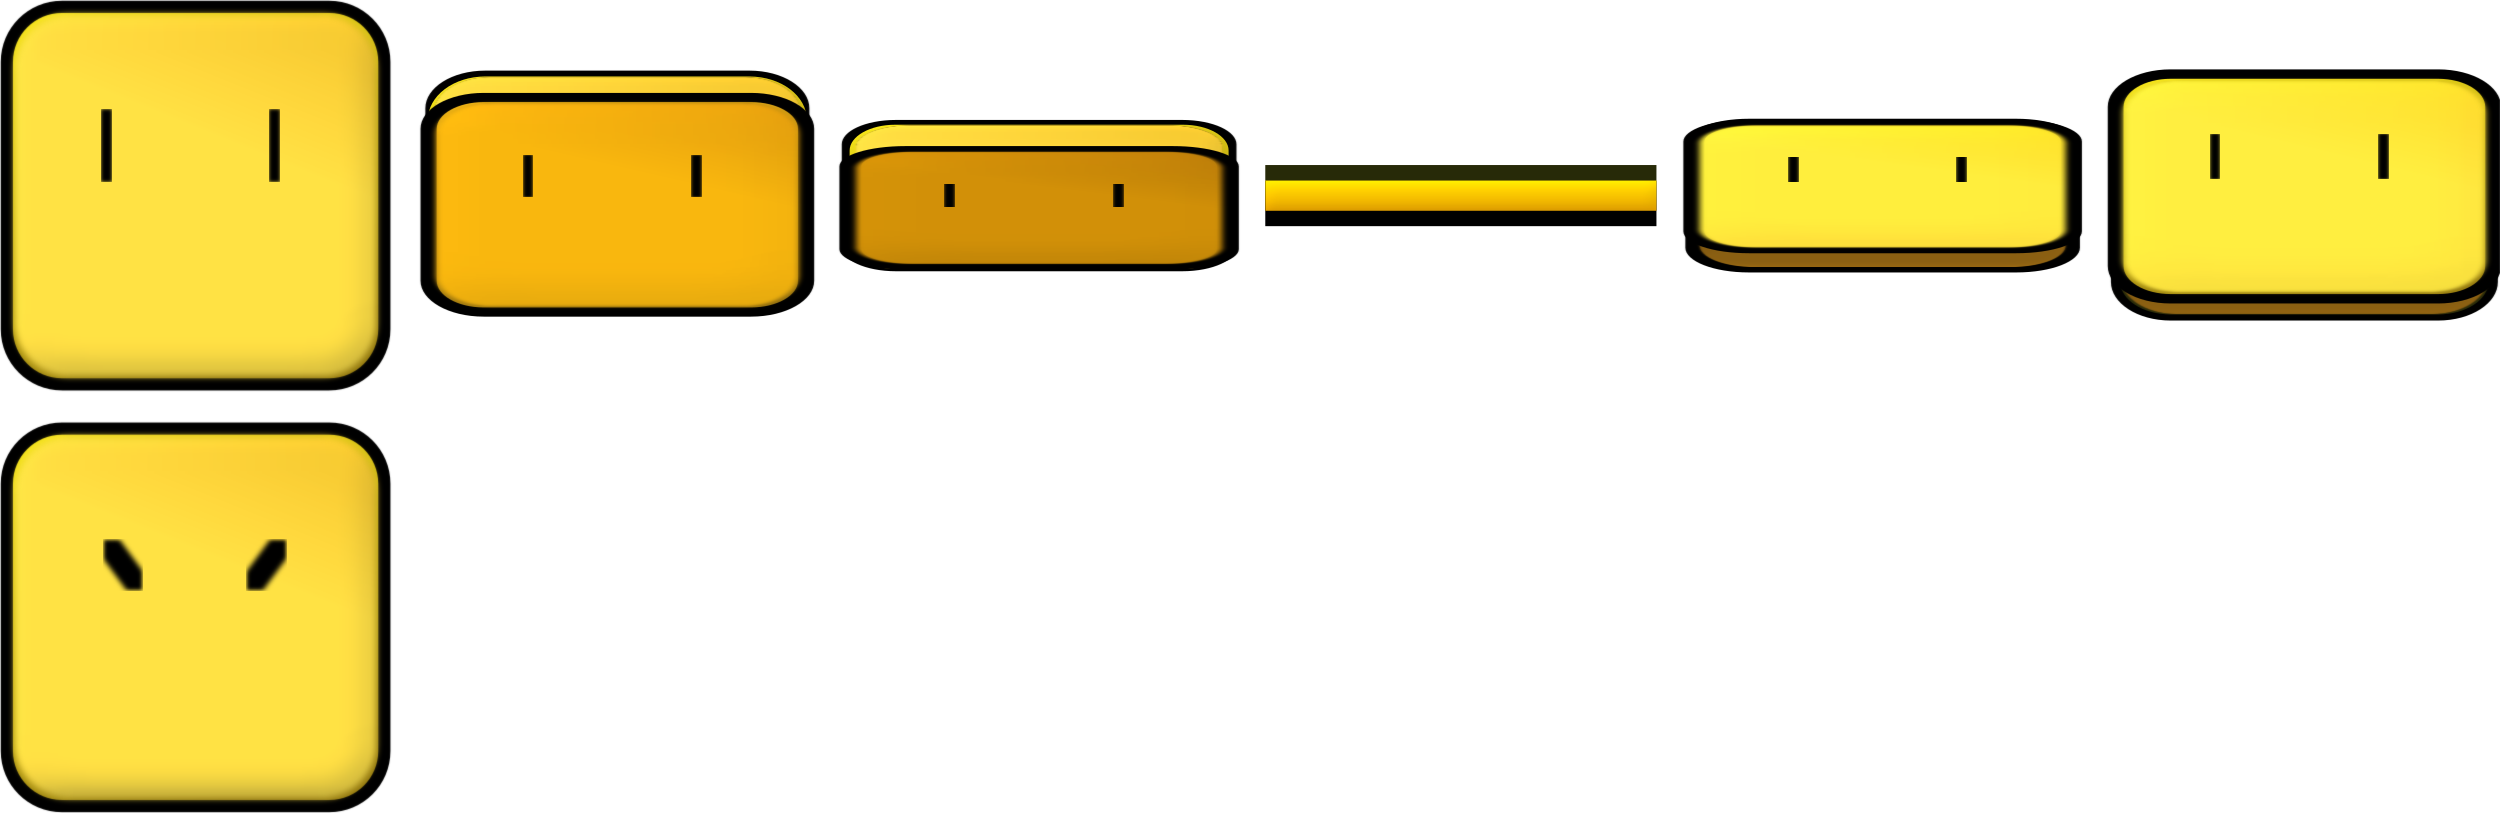
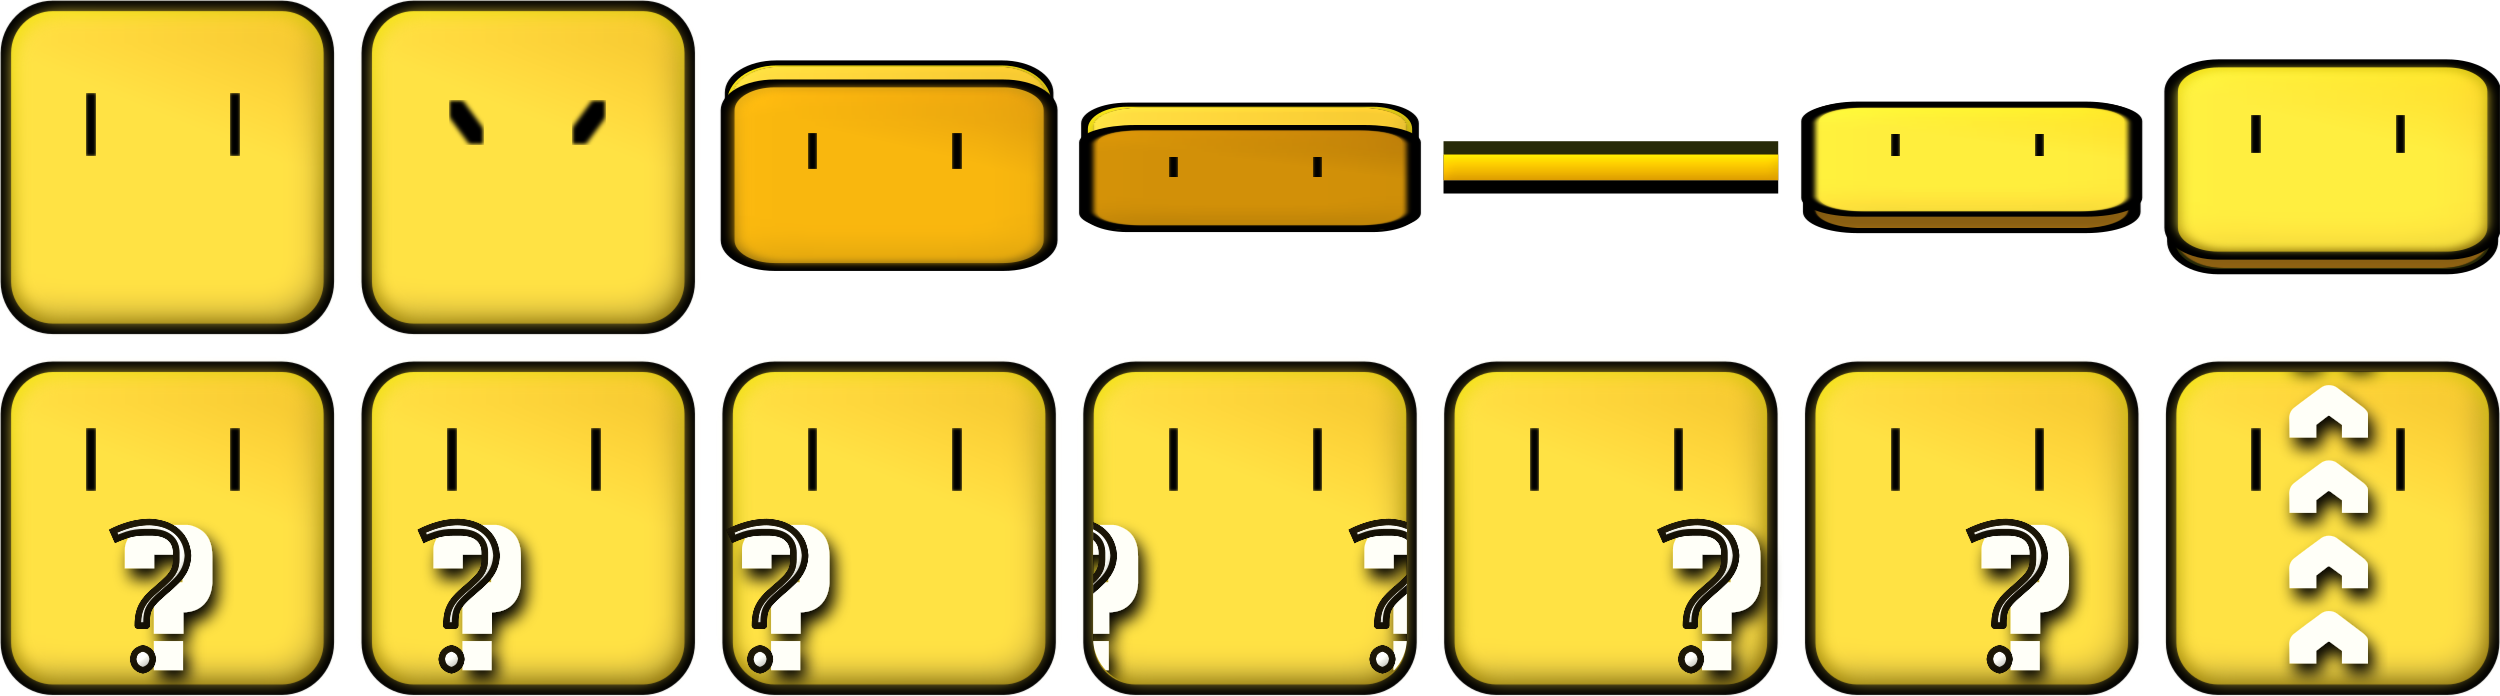
- <svg xmlns="http://www.w3.org/2000/svg" xmlns:xlink="http://www.w3.org/1999/xlink" style="fill-rule:evenodd;stroke-width:0.501;stroke-linejoin:bevel;overflow:visible" id="svg2" height="532" width="1636" overflow="visible" version="1.1">
+ <svg xmlns="http://www.w3.org/2000/svg" xmlns:xlink="http://www.w3.org/1999/xlink" style="fill-rule:evenodd;stroke-width:0.501;stroke-linejoin:bevel;overflow:visible" id="svg2" height="532" width="1912" overflow="visible" version="1.1">
  <defs id="defs4">
    <radialGradient gradientTransform="matrix(-0.72757,-0.686035,0.692276,-0.721024,72.887,67.879)" r="226.798" cy="0" cx="0" gradientUnits="userSpaceOnUse" id="radialGradient4249">
      <stop style="stop-color:#7e5b16;stop-opacity:1;" id="stop4251" stop-color="#ffde00" offset="0" />
      <stop style="stop-color:#aa7714;stop-opacity:1;" id="stop4253" stop-color="#e6a200" offset="1" />
    </radialGradient>
    <radialGradient gradientTransform="matrix(-0.72757,-0.686035,0.692276,-0.721024,72.887,67.879)" r="226.798" cy="0" cx="0" gradientUnits="userSpaceOnUse" id="radialGradient4227">
      <stop style="stop-color:#f2e550;stop-opacity:1;" id="stop4229" stop-color="#ffde00" offset="0" />
      <stop style="stop-color:#e8bd10;stop-opacity:1;" id="stop4231" stop-color="#e6a200" offset="1" />
    </radialGradient>
    <radialGradient gradientTransform="matrix(-0.72757,-0.686035,0.692276,-0.721024,72.887,67.879)" r="226.798" cy="0" cx="0" gradientUnits="userSpaceOnUse" id="radialGradient4219">
      <stop style="stop-color:#f6e54c;stop-opacity:1;" id="stop4221" stop-color="#ffde00" offset="0" />
      <stop style="stop-color:#e7c40c;stop-opacity:1;" id="stop4223" stop-color="#e6a200" offset="1" />
    </radialGradient>
    <linearGradient id="linearGradient3905">
      <stop id="stop3907" offset="0" style="stop-color:#ce9a0f;stop-opacity:1;" />
      <stop id="stop3909" offset="1" style="stop-color:#57440f;stop-opacity:1;" />
    </linearGradient>
    <radialGradient id="radialGradient3883" gradientUnits="userSpaceOnUse" cx="0" cy="0" r="226.798" gradientTransform="matrix(-0.72757,-0.686035,0.692276,-0.721024,72.887,67.879)">
      <stop offset="0" stop-color="#ffde00" id="stop3885" style="stop-color:#c08b0a;stop-opacity:1;" />
      <stop offset="1" stop-color="#e6a200" id="stop3887" style="stop-color:#85560d;stop-opacity:1;" />
    </radialGradient>
    <linearGradient id="linearGradient3779">
      <stop style="stop-color:#eeb314;stop-opacity:1;" offset="0" id="stop3781" />
      <stop style="stop-color:#906d0f;stop-opacity:1;" offset="1" id="stop3783" />
    </linearGradient>
    <radialGradient gradientTransform="matrix(-0.72757,-0.686035,0.692276,-0.721024,72.887,67.879)" r="226.798" cy="0" cx="0" gradientUnits="userSpaceOnUse" id="radialGradient3773">
      <stop style="stop-color:#e4b012;stop-opacity:1;" id="stop3775" stop-color="#ffde00" offset="0" />
      <stop style="stop-color:#ae700f;stop-opacity:1;" id="stop3777" stop-color="#e6a200" offset="1" />
    </radialGradient>
    <linearGradient id="linearGradient3687">
      <stop style="stop-color:#f7e617;stop-opacity:1;" offset="0" id="stop3689" />
      <stop style="stop-color:#93780d;stop-opacity:1;" offset="1" id="stop3691" />
    </linearGradient>
    <radialGradient id="RadialGradient" gradientUnits="userSpaceOnUse" cx="0" cy="0" r="226.798" gradientTransform="matrix(-0.72757,-0.686035,0.692276,-0.721024,72.887,67.879)">
      <stop offset="0" stop-color="#ffde00" id="stop84" style="stop-color:#edd955;stop-opacity:1;" />
      <stop offset="1" stop-color="#e6a200" id="stop86" style="stop-color:#cd9511;stop-opacity:1;" />
    </radialGradient>
    <filter id="filter3597" color-interpolation-filters="sRGB">
      <feGaussianBlur stdDeviation="0.618" id="feGaussianBlur3599" />
    </filter>
    <filter id="filter3625" x="-17.16" width="35.321" y="-0.072" height="1.145" color-interpolation-filters="sRGB">
      <feGaussianBlur stdDeviation="1.308" id="feGaussianBlur3627" />
    </filter>
    <filter id="filter3633" x="-17.16" width="35.321" y="-0.072" height="1.145" color-interpolation-filters="sRGB">
      <feGaussianBlur stdDeviation="1.308" id="feGaussianBlur3635" />
    </filter>
    <filter id="filter3649" color-interpolation-filters="sRGB">
      <feGaussianBlur id="feGaussianBlur3651" stdDeviation="10" result="result0" />
      <feDiffuseLighting id="feDiffuseLighting3653" diffuseConstant="1" surfaceScale="4" result="result5" lighting-color="#fce167">
        <feDistantLight id="feDistantLight3655" elevation="30" azimuth="240" />
      </feDiffuseLighting>
      <feComposite id="feComposite3657" in2="SourceGraphic" k1="1" in="result5" result="result4" operator="arithmetic" k2="0" k3="0.6" k4="0" />
      <feMorphology id="feMorphology3683" result="result6" radius="7" />
-       <feGaussianBlur stdDeviation="2" id="feGaussianBlur3685" />
+       <feGaussianBlur stdDeviation="6" id="feGaussianBlur3685" />
    </filter>
    <radialGradient gradientTransform="matrix(-0.111649,-0.993774,0.106216,-1.04442,7.744,68.188)" r="157.214" cy="0" cx="0" gradientUnits="userSpaceOnUse" id="RadialGradient-4">
      <stop id="stop84-0" stop-color="#ffde00" offset="0" />
      <stop id="stop86-9" stop-color="#e6a200" offset="1" />
    </radialGradient>
    <filter id="filter3739" color-interpolation-filters="sRGB">
      <feGaussianBlur id="feGaussianBlur3741" stdDeviation="4" in="SourceGraphic" result="result0" />
      <feDiffuseLighting id="feDiffuseLighting3743" diffuseConstant="1" surfaceScale="0.5" result="result5">
        <feDistantLight id="feDistantLight3745" elevation="25" azimuth="235" />
      </feDiffuseLighting>
      <feComposite id="feComposite3747" in2="SourceGraphic" k1="1" in="result5" result="result4" operator="arithmetic" k2="0" k3="0.6" k4="0" />
    </filter>
    <filter color-interpolation-filters="sRGB" id="filter3757">
      <feGaussianBlur result="result0" stdDeviation="20" id="feGaussianBlur3759" />
      <feDiffuseLighting lighting-color="#fce167" result="result5" surfaceScale="2" diffuseConstant="1" id="feDiffuseLighting3761">
        <feDistantLight azimuth="240" elevation="30" id="feDistantLight3763" />
      </feDiffuseLighting>
      <feComposite k4="0" k3="0.6" k2="0" operator="arithmetic" result="result4" in="result5" k1="1" in2="SourceGraphic" id="feComposite3765" />
      <feMorphology radius="8" result="result6" id="feMorphology3767" />
-       <feGaussianBlur id="feGaussianBlur3769" stdDeviation="2" />
+       <feGaussianBlur id="feGaussianBlur3769" stdDeviation="5" />
    </filter>
    <filter id="filter3771" color-interpolation-filters="sRGB">
      <feGaussianBlur id="feGaussianBlur3773" stdDeviation="25" result="result0" />
      <feDiffuseLighting id="feDiffuseLighting3775" diffuseConstant="1" surfaceScale="1.5" result="result5" lighting-color="#fce167">
        <feDistantLight id="feDistantLight3777" elevation="30" azimuth="240" />
      </feDiffuseLighting>
      <feComposite id="feComposite3779" in2="SourceGraphic" k1="1" in="result5" result="result4" operator="arithmetic" k2="0" k3="0.6" k4="0" />
      <feMorphology id="feMorphology3781" result="result6" radius="5" />
      <feGaussianBlur stdDeviation="2" id="feGaussianBlur3783" />
    </filter>
-     <linearGradient xlink:href="#RadialGradient-4" id="linearGradient3939" gradientUnits="userSpaceOnUse" x1="811.202" y1="118" x2="811.202" y2="138.063" gradientTransform="translate(60,0)" />
+     <linearGradient xlink:href="#RadialGradient-4" id="linearGradient3939" gradientUnits="userSpaceOnUse" x1="811.202" y1="118" x2="811.202" y2="138.063" gradientTransform="translate(336,0)" />
    <linearGradient xlink:href="#linearGradient3687" id="linearGradient3941" gradientUnits="userSpaceOnUse" gradientTransform="matrix(1,0,0,0.9839133,1,4.069935)" x1="40.064" y1="3" x2="128" y2="253" />
    <linearGradient xlink:href="#RadialGradient" id="linearGradient3943" gradientUnits="userSpaceOnUse" x1="33.5" y1="1.584" x2="128" y2="242.083" />
    <linearGradient xlink:href="#linearGradient3905" id="linearGradient3945" gradientUnits="userSpaceOnUse" x1="40.064" y1="3" x2="128" y2="253" />
    <linearGradient xlink:href="#radialGradient3883" id="linearGradient3947" gradientUnits="userSpaceOnUse" x1="33.5" y1="1.584" x2="128" y2="242.083" />
    <linearGradient xlink:href="#linearGradient3687" id="linearGradient3949" gradientUnits="userSpaceOnUse" gradientTransform="matrix(1,0,0,0.9821029,1,4.527974)" x1="40.064" y1="3" x2="128" y2="253" />
    <linearGradient xlink:href="#RadialGradient" id="linearGradient3951" gradientUnits="userSpaceOnUse" x1="33.5" y1="1.584" x2="128" y2="242.083" />
    <linearGradient xlink:href="#linearGradient3779" id="linearGradient3953" gradientUnits="userSpaceOnUse" x1="36.916" y1="3" x2="128" y2="253" />
    <linearGradient xlink:href="#radialGradient3773" id="linearGradient3955" gradientUnits="userSpaceOnUse" x1="33.5" y1="1.584" x2="128" y2="242.083" />
    <linearGradient xlink:href="#linearGradient3687" id="linearGradient4055" gradientUnits="userSpaceOnUse" x1="40.064" y1="3" x2="128" y2="253" />
    <linearGradient xlink:href="#linearGradient3687" id="linearGradient4071" gradientUnits="userSpaceOnUse" x1="40.064" y1="3" x2="128" y2="253" />
    <linearGradient xlink:href="#linearGradient3687" id="linearGradient4087" gradientUnits="userSpaceOnUse" x1="40.064" y1="3" x2="128" y2="253" />
    <linearGradient xlink:href="#linearGradient3687" id="linearGradient4103" gradientUnits="userSpaceOnUse" x1="40.064" y1="3" x2="128" y2="253" />
    <filter color-interpolation-filters="sRGB" id="filter4205">
      <feGaussianBlur result="result0" stdDeviation="8" id="feGaussianBlur4207" />
      <feDiffuseLighting lighting-color="#fce167" result="result5" surfaceScale="2" diffuseConstant="1" id="feDiffuseLighting4209">
        <feDistantLight azimuth="240" elevation="30" id="feDistantLight4211" />
      </feDiffuseLighting>
      <feComposite k4="0" k3="0.6" k2="0" operator="arithmetic" result="result4" in="result5" k1="1" in2="SourceGraphic" id="feComposite4213" />
      <feMorphology radius="5" result="result6" id="feMorphology4215" />
      <feGaussianBlur id="feGaussianBlur4217" stdDeviation="1" />
    </filter>
    <linearGradient xlink:href="#radialGradient4219" id="linearGradient4225" gradientUnits="userSpaceOnUse" x1="33.5" y1="1.584" x2="128" y2="242.083" />
    <linearGradient xlink:href="#radialGradient4227" id="linearGradient4233" gradientUnits="userSpaceOnUse" x1="33.5" y1="1.584" x2="128" y2="242.083" />
    <filter id="filter4235" color-interpolation-filters="sRGB">
      <feGaussianBlur id="feGaussianBlur4237" stdDeviation="8" result="result0" />
      <feDiffuseLighting id="feDiffuseLighting4239" diffuseConstant="1" surfaceScale="2" result="result5" lighting-color="#fce167">
        <feDistantLight id="feDistantLight4241" elevation="30" azimuth="60" />
      </feDiffuseLighting>
      <feComposite id="feComposite4243" in2="SourceGraphic" k1="1" in="result5" result="result4" operator="arithmetic" k2="0" k3="0.6" k4="0" />
      <feMorphology id="feMorphology4245" result="result6" radius="5" />
      <feGaussianBlur stdDeviation="1" id="feGaussianBlur4247" />
    </filter>
    <linearGradient xlink:href="#radialGradient4249" id="linearGradient4255" gradientUnits="userSpaceOnUse" x1="33.5" y1="1.584" x2="128" y2="242.083" />
    <linearGradient xlink:href="#radialGradient4249" id="linearGradient4257" gradientUnits="userSpaceOnUse" x1="33.5" y1="1.584" x2="128" y2="242.083" />
-     <linearGradient xlink:href="#linearGradient3687" id="linearGradient3034" gradientUnits="userSpaceOnUse" x1="40.064" y1="3" x2="128" y2="253" />
-     <linearGradient xlink:href="#RadialGradient" id="linearGradient3036" gradientUnits="userSpaceOnUse" x1="33.5" y1="1.584" x2="128" y2="242.083" />
-     <filter id="filter3866" x="-0.131" width="1.262" y="-0.093" height="1.187">
+     <filter id="filter3866" x="-0.131" width="1.262" y="-0.093" height="1.187" color-interpolation-filters="sRGB">
      <feGaussianBlur stdDeviation="1.63" id="feGaussianBlur3868" />
    </filter>
-     <filter id="filter3870" x="-0.115" width="1.23" y="-0.109" height="1.218">
-       <feGaussianBlur stdDeviation="1.63" id="feGaussianBlur3872" />
-     </filter>
+     <filter color-interpolation-filters="sRGB" id="filter3768">
+       <feGaussianBlur result="result0" stdDeviation="6" id="feGaussianBlur3770" />
+       <feDiffuseLighting lighting-color="#ffffff" result="result5" surfaceScale="4" diffuseConstant="1" id="feDiffuseLighting3772">
+         <feDistantLight azimuth="240" elevation="30" id="feDistantLight3774" />
+       </feDiffuseLighting>
+       <feComposite k4="0" k3="0.6" k2="0" operator="arithmetic" result="result4" in="result5" k1="1" in2="SourceGraphic" id="feComposite3776" />
+       <feMorphology radius="1.8" result="result6" id="feMorphology3778" />
+       <feGaussianBlur id="feGaussianBlur3780" stdDeviation="0.5" />
+     </filter>
+     <filter id="filter3633-5" x="-17.16" width="35.321" y="-0.072" height="1.145" color-interpolation-filters="sRGB">
+       <feGaussianBlur stdDeviation="1.308" id="feGaussianBlur3635-5" />
+     </filter>
+     <filter id="filter3625-1" x="-17.16" width="35.321" y="-0.072" height="1.145" color-interpolation-filters="sRGB">
+       <feGaussianBlur stdDeviation="1.308" id="feGaussianBlur3627-7" />
+     </filter>
+     <linearGradient xlink:href="#linearGradient3687" id="linearGradient3063" gradientUnits="userSpaceOnUse" x1="40.064" y1="3" x2="128" y2="253" />
+     <linearGradient xlink:href="#RadialGradient" id="linearGradient3065" gradientUnits="userSpaceOnUse" x1="33.5" y1="1.584" x2="128" y2="242.083" />
+     <filter id="filter3034" width="1.5" height="1.5" x="-.25" y="-.25">
+       <feGaussianBlur id="feGaussianBlur3036" in="SourceAlpha" stdDeviation="6" result="blur" />
+       <feColorMatrix id="feColorMatrix3038" result="bluralpha" type="matrix" values="1 0 0 0 0 0 1 0 0 0 0 0 1 0 0 0 0 0 0,400000 0 " />
+       <feOffset id="feOffset3040" in="bluralpha" dx="4" dy="8" result="offsetBlur" />
+       <feMerge id="feMerge3042">
+         <feMergeNode id="feMergeNode3044" in="offsetBlur" />
+         <feMergeNode id="feMergeNode3046" in="SourceGraphic" />
+       </feMerge>
+     </filter>
+     <clipPath clipPathUnits="userSpaceOnUse" id="clipPath3909">
+       <rect x="-112" y="284" width="240" height="240" rx="36" stroke-miterlimit="79.84" id="rect3911" style="fill:#010101;fill-opacity:0.251;stroke:none" ry="36" />
+     </clipPath>
+     <clipPath clipPathUnits="userSpaceOnUse" id="clipPath3969">
+       <rect x="128" y="284" width="240" height="240" rx="36" stroke-miterlimit="79.84" id="rect3971" style="fill:#010101;fill-opacity:0.251;stroke:none" ry="36" clip-path="none" />
+     </clipPath>
+     <clipPath clipPathUnits="userSpaceOnUse" id="clipPath4023">
+       <rect clip-path="none" ry="36" style="fill:#010101;fill-opacity:0.251;stroke:none" id="rect4025" stroke-miterlimit="79.84" rx="36" height="240" width="240" y="797.508" x="1664" />
+     </clipPath>
+     <clipPath clipPathUnits="userSpaceOnUse" id="clipPath4027">
+       <rect clip-path="none" ry="36" style="fill:#010101;fill-opacity:0.251;stroke:none" id="rect4029" stroke-miterlimit="79.84" rx="36" height="240" width="240" y="812.508" x="1664" />
+     </clipPath>
+     <clipPath clipPathUnits="userSpaceOnUse" id="clipPath4031">
+       <rect clip-path="none" ry="36" style="fill:#010101;fill-opacity:0.251;stroke:none" id="rect4033" stroke-miterlimit="79.84" rx="36" height="240" width="240" y="827.508" x="1664" />
+     </clipPath>
+     <clipPath clipPathUnits="userSpaceOnUse" id="clipPath4035">
+       <rect x="1664" y="842.508" width="240" height="240" rx="36" stroke-miterlimit="79.84" id="rect4037" style="fill:#010101;fill-opacity:0.251;stroke:none" ry="36" clip-path="none" />
+     </clipPath>
  </defs>
  <text xml:space="preserve" style="font-size:12px;text-align:start;text-anchor:start;fill:none;stroke:#000000;stroke-width:1px;stroke-linecap:butt;stroke-linejoin:miter;stroke-opacity:1;font-family:DejaVu Serif;-inkscape-font-specification:DejaVu Serif" x="6.304" y="-37.973" id="text3753">
    <tspan x="6.304" y="-37.973" style="font-size:18px;text-align:start;text-anchor:start;fill:#000000;fill-opacity:1;stroke:none" id="tspan3786">Spin graphics are duplicated from the default (except 3) with height, color, outline and filter effects changed. Each graphic has 20px spacing and export rectangles are available.</tspan>
  </text>
  <g id="layer6" style="display:inline">
-     <g id="use4035" style="fill-rule:evenodd;stroke-width:0.501;stroke-linejoin:bevel;display:inline;overflow:visible" transform="matrix(1,0,0,0.6458331,1380,45.33337)">
+     <g id="use4035" style="fill-rule:evenodd;stroke-width:0.501;stroke-linejoin:bevel;display:inline;overflow:visible" transform="matrix(1,0,0,0.6458331,1656,45.33337)">
      <rect x="3" y="3" width="250" height="250" rx="36" stroke-miterlimit="79.84" id="rect4093" style="fill:url(#linearGradient4103);fill-opacity:1;stroke:none" ry="36" />
      <rect x="4.5" y="4.5" width="247" height="247" rx="36" stroke-miterlimit="79.84" id="rect4095" style="fill:#272a08;fill-opacity:1;stroke:#000000;stroke-width:6.222;stroke-linecap:round;stroke-linejoin:round;stroke-miterlimit:79.84;stroke-dasharray:none;filter:url(#filter3597)" ry="36" />
      <path xlink:href="#rect91" style="fill:url(#linearGradient4257);fill-opacity:1;stroke:none;filter:url(#filter4235)" id="path4097" d="M 39,3 C 19.056,3 3,19.056 3,39 l 0,178 c 0,19.944 16.056,36 36,36 l 178,0 c 19.944,0 36,-16.056 36,-36 L 253,39 C 253,19.056 236.944,3 217,3 L 39,3 z" />
    </g>
-     <g id="use4041" style="fill-rule:evenodd;stroke-width:0.501;stroke-linejoin:bevel;display:inline;overflow:visible" transform="matrix(1,0,0,0.5953014,1380,45.80142)">
+     <g id="use4041" style="fill-rule:evenodd;stroke-width:0.501;stroke-linejoin:bevel;display:inline;overflow:visible" transform="matrix(1,0,0,0.5953014,1656,45.80142)">
      <rect x="3" y="3" width="250" height="250" rx="36" stroke-miterlimit="79.84" id="rect4061" style="fill:url(#linearGradient4071);fill-opacity:1;stroke:none" ry="36" />
      <rect x="4.5" y="4.5" width="247" height="247" rx="36" stroke-miterlimit="79.84" id="rect4063" style="fill:none;stroke:#000000;stroke-width:10.369;stroke-linecap:round;stroke-linejoin:round;stroke-miterlimit:79.84;stroke-dasharray:none;filter:url(#filter3597)" ry="36" />
      <path xlink:href="#rect91" style="fill:url(#linearGradient4233);fill-opacity:1;stroke:none;filter:url(#filter3757)" id="path4065" d="M 39,3 C 19.056,3 3,19.056 3,39 l 0,178 c 0,19.944 16.056,36 36,36 l 178,0 c 19.944,0 36,-16.056 36,-36 L 253,39 C 253,19.056 236.944,3 217,3 L 39,3 z" />
      <path d="m 69.422,115.86 0.183,-41.433" stroke-miterlimit="79.84" id="path4067" style="fill:none;stroke:#000000;stroke-width:20.737;stroke-linecap:square;stroke-linejoin:bevel;stroke-miterlimit:79.84;stroke-dasharray:none;filter:url(#filter3625)" />
      <path d="m 179.672,115.86 0.183,-41.433" stroke-miterlimit="79.84" id="path4069" style="fill:none;stroke:#000000;stroke-width:20.737;stroke-linecap:square;stroke-linejoin:round;stroke-miterlimit:79.84;stroke-dasharray:none;filter:url(#filter3633)" />
    </g>
  </g>
  <g id="layer5" style="display:inline">
-     <g id="use4037" style="fill-rule:evenodd;stroke-width:0.501;stroke-linejoin:bevel;display:inline;overflow:visible" transform="matrix(1,0,0,0.3895349,1104,78.13954)">
+     <g id="use4037" style="fill-rule:evenodd;stroke-width:0.501;stroke-linejoin:bevel;display:inline;overflow:visible" transform="matrix(1,0,0,0.3895349,1380,78.13954)">
      <rect x="3" y="3" width="250" height="250" rx="36" stroke-miterlimit="79.84" id="rect4077" style="fill:url(#linearGradient4087);fill-opacity:1;stroke:none" ry="36" />
      <rect x="4.5" y="4.5" width="247" height="247" rx="36" stroke-miterlimit="79.84" id="rect4079" style="fill:#272a08;fill-opacity:1;stroke:#000000;stroke-width:11.216;stroke-linecap:round;stroke-linejoin:round;stroke-miterlimit:79.84;stroke-dasharray:none;filter:url(#filter3597)" ry="36" />
      <path xlink:href="#rect91" style="fill:url(#linearGradient4255);fill-opacity:1;stroke:none;filter:url(#filter4235)" id="path4081" d="M 39,3 C 19.056,3 3,19.056 3,39 l 0,178 c 0,19.944 16.056,36 36,36 l 178,0 c 19.944,0 36,-16.056 36,-36 L 253,39 C 253,19.056 236.944,3 217,3 L 39,3 z" />
    </g>
-     <g id="use4039" style="fill-rule:evenodd;stroke-width:0.501;stroke-linejoin:bevel;display:inline;overflow:visible" transform="matrix(1,0,0,0.3352203,1104,79.0918)">
+     <g id="use4039" style="fill-rule:evenodd;stroke-width:0.501;stroke-linejoin:bevel;display:inline;overflow:visible" transform="matrix(1,0,0,0.3352203,1380,79.0918)">
      <rect x="3" y="3" width="250" height="250" rx="36" stroke-miterlimit="79.84" id="rect4045" style="fill:url(#linearGradient4055);fill-opacity:1;stroke:none" ry="36" />
      <rect x="4.5" y="4.5" width="247" height="247" rx="36" stroke-miterlimit="79.84" id="rect4047" style="fill:none;stroke:#000000;stroke-width:13.817;stroke-linecap:round;stroke-linejoin:round;stroke-miterlimit:79.84;stroke-dasharray:none;filter:url(#filter3597)" ry="36" />
      <path xlink:href="#rect91" style="fill:url(#linearGradient4225);fill-opacity:1;stroke:none;filter:url(#filter3771)" id="path4049" d="M 39,3 C 19.056,3 3,19.056 3,39 l 0,178 c 0,19.944 16.056,36 36,36 l 178,0 c 19.944,0 36,-16.056 36,-36 L 253,39 C 253,19.056 236.944,3 217,3 L 39,3 z" />
      <path d="m 69.422,115.86 0.183,-41.433" stroke-miterlimit="79.84" id="path4051" style="fill:none;stroke:#000000;stroke-width:27.635;stroke-linecap:square;stroke-linejoin:bevel;stroke-miterlimit:79.84;stroke-dasharray:none;filter:url(#filter3625)" />
      <path d="m 179.672,115.86 0.183,-41.433" stroke-miterlimit="79.84" id="path4053" style="fill:none;stroke:#000000;stroke-width:27.635;stroke-linecap:square;stroke-linejoin:round;stroke-miterlimit:79.84;stroke-dasharray:none;filter:url(#filter3633)" />
    </g>
  </g>
  <g id="layer4" style="display:inline">
-     <path style="font-size:16px;fill:url(#linearGradient3939);fill-opacity:1;fill-rule:evenodd;stroke:none;display:inline;overflow:visible;filter:url(#filter3739);font-family:Times New Roman" d="m 1084,118 0,20 -255.965,0 0,-20 L 1084,118 z" id="rect91-4" />
-     <path style="font-size:16px;fill:#272a08;fill-opacity:1;fill-rule:evenodd;stroke:none;display:inline;overflow:visible;font-family:Times New Roman" d="m 1083.974,108 0,10 -255.974,0 0,-10 255.974,0 z" id="rect93-8" />
-     <path style="font-size:16px;fill:#000000;fill-rule:evenodd;stroke:none;display:inline;overflow:visible;font-family:Times New Roman" d="m 1083.974,138 0,10 -255.974,0 0,-10 255.974,0 z" id="rect95" />
+     <path style="font-size:16px;fill:url(#linearGradient3939);fill-opacity:1;fill-rule:evenodd;stroke:none;display:inline;overflow:visible;filter:url(#filter3739);font-family:Times New Roman" d="m 1360,118 0,20 -255.965,0 0,-20 255.965,0 z" id="rect91-4" />
+     <path style="font-size:16px;fill:#272a08;fill-opacity:1;fill-rule:evenodd;stroke:none;display:inline;overflow:visible;font-family:Times New Roman" d="m 1359.974,108 0,10 -255.974,0 0,-10 255.974,0 z" id="rect93-8" />
+     <path style="font-size:16px;fill:#000000;fill-rule:evenodd;stroke:none;display:inline;overflow:visible;font-family:Times New Roman" d="m 1359.974,138 0,10 -255.974,0 0,-10 255.974,0 z" id="rect95" />
  </g>
  <g id="layer3" style="display:inline">
-     <g style="fill-rule:evenodd;stroke-width:0.501;stroke-linejoin:bevel;display:inline;overflow:visible" id="use3791" transform="matrix(1,0,0,0.3833371,552,78.93285)">
+     <g style="fill-rule:evenodd;stroke-width:0.501;stroke-linejoin:bevel;display:inline;overflow:visible" id="use3791" transform="matrix(1,0,0,0.3833371,828,78.93285)">
      <rect x="4.5" y="4.5" width="247" height="247" rx="29.833" stroke-miterlimit="79.84" id="rect3893" style="fill:#121103;fill-opacity:1;stroke:#000000;stroke-width:11.306;stroke-linecap:round;stroke-linejoin:round;stroke-miterlimit:79.84;stroke-dasharray:none;filter:url(#filter3597)" ry="36" />
      <rect x="4" y="7.022" width="248" height="245.978" rx="29.833" stroke-miterlimit="79.84" id="rect3891" style="fill:url(#linearGradient3941);fill-opacity:1;stroke:none" ry="44.043" />
      <path xlink:href="#rect91" style="fill:url(#linearGradient3943);fill-opacity:1;stroke:none;filter:url(#filter4205)" id="path3895" d="M 39,3 C 19.056,3 3,19.056 3,39 l 0,178 c 0,19.944 16.056,36 36,36 l 178,0 c 19.944,0 36,-16.056 36,-36 L 253,39 C 253,19.056 236.944,3 217,3 L 39,3 z" />
    </g>
-     <g style="fill-rule:evenodd;stroke-width:0.501;stroke-linejoin:bevel;display:inline;overflow:visible" id="use3823" transform="matrix(1,0,0,0.3090998,552,96.43522)">
+     <g style="fill-rule:evenodd;stroke-width:0.501;stroke-linejoin:bevel;display:inline;overflow:visible" id="use3823" transform="matrix(1,0,0,0.3090998,828,96.43522)">
      <rect x="3" y="3" width="250" height="250" rx="36" stroke-miterlimit="79.84" id="rect3869" style="fill:url(#linearGradient3945);fill-opacity:1;stroke:none" ry="36" />
      <rect x="4.5" y="4.5" width="247" height="247" rx="36" stroke-miterlimit="79.84" id="rect3871" style="fill:none;stroke:#000000;stroke-width:14.389;stroke-linecap:round;stroke-linejoin:round;stroke-miterlimit:79.84;stroke-dasharray:none;filter:url(#filter3597)" ry="36" />
      <path xlink:href="#rect91" style="fill:url(#linearGradient3947);fill-opacity:1;stroke:none;filter:url(#filter3771)" id="path3873" d="M 39,3 C 19.056,3 3,19.056 3,39 l 0,178 c 0,19.944 16.056,36 36,36 l 178,0 c 19.944,0 36,-16.056 36,-36 L 253,39 C 253,19.056 236.944,3 217,3 L 39,3 z" />
      <path d="m 69.422,122.33 0.183,-41.433" stroke-miterlimit="79.84" id="path3875" style="fill:none;stroke:#000000;stroke-width:28.779;stroke-linecap:square;stroke-linejoin:bevel;stroke-miterlimit:79.84;stroke-dasharray:none;filter:url(#filter3625)" />
      <path d="m 179.672,122.33 0.183,-41.433" stroke-miterlimit="79.84" id="path3877" style="fill:none;stroke:#000000;stroke-width:28.779;stroke-linecap:square;stroke-linejoin:round;stroke-miterlimit:79.84;stroke-dasharray:none;filter:url(#filter3633)" />
    </g>
  </g>
  <g id="layer2" style="display:inline">
-     <g style="fill-rule:evenodd;stroke-width:0.501;stroke-linejoin:bevel;display:inline;overflow:visible" id="use3690" transform="matrix(1,0,0,0.6300023,276,45.35971)">
+     <g style="fill-rule:evenodd;stroke-width:0.501;stroke-linejoin:bevel;display:inline;overflow:visible" id="use3690" transform="matrix(1,0,0,0.6300023,552,45.35971)">
      <rect x="5.5" y="4.5" width="245" height="247" rx="36" stroke-miterlimit="79.84" id="rect3855" style="fill:#121103;fill-opacity:1;stroke:#000000;stroke-width:6.299;stroke-linecap:round;stroke-linejoin:round;stroke-miterlimit:79.84;stroke-dasharray:none;filter:url(#filter3597)" ry="36" />
      <rect x="4" y="7.474" width="248" height="245.526" rx="37.542" stroke-miterlimit="79.84" id="rect3853" style="fill:url(#linearGradient3949);fill-opacity:1;stroke:none" ry="45.079" />
      <path xlink:href="#rect91" style="fill:url(#linearGradient3951);fill-opacity:1;stroke:none;filter:url(#filter4205)" id="path3857" d="M 39,3 C 19.056,3 3,19.056 3,39 l 0,178 c 0,19.944 16.056,36 36,36 l 178,0 c 19.944,0 36,-16.056 36,-36 L 253,39 C 253,19.056 236.944,3 217,3 L 39,3 z" />
    </g>
-     <g style="fill-rule:evenodd;stroke-width:0.501;stroke-linejoin:bevel;display:inline;overflow:visible" id="use3688" transform="matrix(1,0,0,0.568336,276,61.25299)">
+     <g style="fill-rule:evenodd;stroke-width:0.501;stroke-linejoin:bevel;display:inline;overflow:visible" id="use3688" transform="matrix(1,0,0,0.568336,552,61.25299)">
      <rect x="3" y="3" width="250" height="250" rx="36" stroke-miterlimit="79.84" id="rect3759" style="fill:url(#linearGradient3953);fill-opacity:1;stroke:none" ry="36" />
      <rect x="4.5" y="4.5" width="247" height="247" rx="36" stroke-miterlimit="79.84" id="rect3761" style="fill:none;stroke:#000000;stroke-width:10.612;stroke-linecap:round;stroke-linejoin:round;stroke-miterlimit:79.84;stroke-dasharray:none;filter:url(#filter3597)" ry="36" />
      <path xlink:href="#rect91" style="fill:url(#linearGradient3955);fill-opacity:1;stroke:none;filter:url(#filter3757)" id="path3763" d="M 39,3 C 19.056,3 3,19.056 3,39 l 0,178 c 0,19.944 16.056,36 36,36 l 178,0 c 19.944,0 36,-16.056 36,-36 L 253,39 C 253,19.056 236.944,3 217,3 L 39,3 z" />
      <path d="m 69.422,115.86 0.183,-41.433" stroke-miterlimit="79.84" id="path3765" style="fill:none;stroke:#000000;stroke-width:21.224;stroke-linecap:square;stroke-linejoin:bevel;stroke-miterlimit:79.84;stroke-dasharray:none;filter:url(#filter3625)" />
      <path d="m 179.672,115.86 0.183,-41.433" stroke-miterlimit="79.84" id="path3767" style="fill:none;stroke:#000000;stroke-width:21.224;stroke-linecap:square;stroke-linejoin:round;stroke-miterlimit:79.84;stroke-dasharray:none;filter:url(#filter3633)" />
    </g>
  </g>
+   <g id="layer7" style="display:inline">
+     <use x="0" y="0" xlink:href="#g2988" id="use4040" transform="translate(828,0)" width="1636" height="532" />
+     <g style="fill-rule:evenodd;stroke-width:0.501;stroke-linejoin:bevel;display:inline;overflow:visible" transform="translate(0,276)" id="g2988">
+       <use style="fill-rule:evenodd;stroke-width:0.501;stroke-linejoin:bevel;display:inline;overflow:visible" x="0" y="0" xlink:href="#g3017" id="use3825" width="1912" height="532" />
+       <path style="fill:none;stroke:#000000;stroke-width:16;stroke-linecap:square;stroke-linejoin:bevel;stroke-miterlimit:79.84;stroke-dasharray:none;display:inline;overflow:visible;filter:url(#filter3625-1)" id="path2996" stroke-miterlimit="79.84" d="m 69.422,95.86 0.183,-41.433" />
+       <path style="fill:none;stroke:#000000;stroke-width:16;stroke-linecap:square;stroke-linejoin:round;stroke-miterlimit:79.84;stroke-dasharray:none;display:inline;overflow:visible;filter:url(#filter3633-5)" id="path2998" stroke-miterlimit="79.84" d="m 179.672,95.86 0.183,-41.433" />
+     </g>
+     <rect style="color:#000000;fill:#000000;fill-opacity:1;fill-rule:evenodd;stroke:none;stroke-width:0;marker:none;visibility:visible;display:inline;overflow:visible;enable-background:accumulate" id="rect3796" width="16" height="6" x="171.763" y="583.857" />
+     <rect y="583.857" x="61.513" height="6" width="16" id="rect3794" style="color:#000000;fill:#000000;fill-opacity:1;fill-rule:evenodd;stroke:none;stroke-width:0;marker:none;visibility:visible;display:inline;overflow:visible;enable-background:accumulate" />
+     <g id="g3820" transform="translate(-276,0)">
+       <path d="m 388.938,401.469 c -2.132,1.1e-4 -4.224,0.577 -6.25,1.75 -2.026,1.174 -3.886,2.656 -5.594,4.469 -1.707,1.813 -3.08,3.844 -4.094,6.031 -1.014,2.188 -1.5,4.285 -1.5,6.312 l 0,14.562 22.406,0 0,-10.406 21.75,0 0,21.125 c -0.426,7e-5 -1.193,0.009 -2.312,0.062 -1.12,0.054 -2.266,0.094 -3.438,0.094 -1.175,7e-5 -2.349,0.011 -3.469,0.062 -1.12,0.052 -1.886,0.094 -2.312,0.094 -1.813,0.215 -3.525,0.682 -5.125,1.375 -1.6,0.693 -2.803,1.839 -3.656,3.438 l -0.969,1.906 c -0.426,0.853 -0.656,1.48 -0.656,1.906 l 0,30.406 22.562,0 0,-16.312 c 6.722,-0.212 11.995,-2.303 15.781,-6.25 3.786,-3.947 5.886,-9.281 6.312,-16 l 0,-11.188 0,-9.281 c -7e-5,-2.239 -0.15,-4.389 -0.469,-6.469 -0.319,-2.08 -0.927,-4.081 -1.781,-6 -0.855,-1.919 -2.008,-3.681 -3.5,-5.281 -1.493,-1.6 -3.434,-2.981 -5.781,-4.156 -1.068,-0.534 -2.301,-1.051 -3.688,-1.531 -1.387,-0.48 -2.641,-0.719 -3.812,-0.719 l -30.406,0 z m 4.781,88.812 0,22.219 22.25,0 0,-22.219 -22.25,0 z" id="path3032" style="font-size:12px;text-align:center;text-anchor:middle;fill:#fffff8;fill-opacity:1;stroke:none;filter:url(#filter3034);font-family:DejaVu Serif;-inkscape-font-specification:DejaVu Serif" xlink:href="#text3789" />
+       <text id="text3789" y="512.825" x="404.854" style="font-size:12px;text-align:center;text-anchor:middle;fill:#fffff8;fill-opacity:1;stroke:#181306;stroke-width:5;stroke-linecap:round;stroke-linejoin:round;stroke-miterlimit:4;stroke-opacity:1;stroke-dasharray:none;stroke-dashoffset:0;filter:url(#filter3768);font-family:DejaVu Serif;-inkscape-font-specification:DejaVu Serif" xml:space="preserve">
+         <tspan style="font-size:160px;font-style:normal;font-variant:normal;font-weight:normal;font-stretch:normal;fill:#fffff8;fill-opacity:1;stroke:#181306;stroke-width:5;stroke-linecap:round;stroke-linejoin:round;stroke-miterlimit:4;stroke-opacity:1;stroke-dasharray:none;stroke-dashoffset:0;font-family:Bandwidth Bandless BRK;-inkscape-font-specification:Bandwidth Bandless BRK" y="512.825" x="404.854" id="tspan3791">?</tspan>
+       </text>
+     </g>
+     <use x="0" y="0" xlink:href="#g2988" id="use4001" width="1636" height="532" transform="translate(276,0)" />
+     <use x="0" y="0" xlink:href="#g2988" id="use4003" transform="translate(552,0)" width="1636" height="532" />
+     <use x="0" y="0" xlink:href="#g3820" id="use4005" transform="translate(708,3.8e-4)" width="1636" height="532" clip-path="url(#clipPath3969)" />
+     <use x="0" y="0" xlink:href="#g3820" id="use4046" transform="translate(236,3.8e-4)" width="1636" height="532" />
+     <use x="0" y="0" xlink:href="#g3820" id="use4048" transform="translate(472,3.8e-4)" width="1636" height="532" />
+     <text xml:space="preserve" style="font-size:18px;font-style:normal;font-variant:normal;font-weight:normal;font-stretch:normal;text-align:center;line-height:125%;writing-mode:lr-tb;text-anchor:middle;fill:#000000;fill-opacity:1;stroke:none;font-family:DejaVu Serif;-inkscape-font-specification:DejaVu Serif" x="812.789" y="581.862" id="text4054">
+       <tspan id="tspan3977" x="812.789" y="581.862">The font is Bandwith Bandless BRK. Bonusbox "?" is moved 40px each frame. "^" is moved up 15px each frame.</tspan>
+     </text>
+     <use x="0" y="0" xlink:href="#g3820" id="use4058" transform="translate(948,0)" width="1636" height="532" clip-path="url(#clipPath3909)" />
+     <use x="0" y="0" xlink:href="#g2988" id="use4106" transform="translate(1104,0)" width="1636" height="532" />
+     <use x="0" y="0" xlink:href="#g2988" id="use4108" transform="translate(1380,0)" width="1636" height="532" />
+     <use x="0" y="0" xlink:href="#g3820" id="use4110" transform="translate(1420,0)" width="1636" height="532" />
+     <use x="0" y="0" xlink:href="#g3820" id="use4112" transform="translate(1184,0)" width="1636" height="532" />
+     <path style="color:#000000;fill:#fffff8;fill-opacity:1;fill-rule:nonzero;stroke:#181306;stroke-width:5;stroke-linecap:round;stroke-linejoin:round;stroke-miterlimit:4;stroke-opacity:1;stroke-dasharray:none;stroke-dashoffset:0;marker:none;visibility:visible;display:inline;overflow:visible;enable-background:accumulate" id="path4174" d="m 428.888,469.812 c -1.559,2.7 -28.022,1.558 -31.14,1.558 -3.118,0 -29.581,1.142 -31.14,-1.558 -1.559,-2.7 12.662,-25.047 14.221,-27.747 1.559,-2.7 13.801,-26.189 16.919,-26.189 3.118,0 15.36,23.489 16.919,26.189 1.559,2.7 15.78,25.047 14.221,27.747 z" transform="translate(-276,225.7798)" />
+     <use x="0" y="0" xlink:href="#g2988" id="use3913" width="1912" height="532" transform="translate(1656,0)" />
+     <g id="g3915" transform="translate(1376,520)">
+       <path xlink:href="#text3919" style="font-size:12px;text-align:center;text-anchor:middle;fill:#fffff8;fill-opacity:1;stroke:none;filter:url(#filter3034);font-family:DejaVu Serif;-inkscape-font-specification:DejaVu Serif" id="path3917" d="m 405.062,230.469 c -2.402,1e-4 -4.55,0.746 -6.469,2.281 -0.768,0.577 -2.111,1.577 -4.031,2.969 -1.92,1.392 -3.95,2.885 -6.062,4.469 -2.112,1.584 -4.112,3.091 -6.031,4.531 -1.919,1.44 -3.232,2.454 -3.906,3.031 -1.248,0.961 -2.188,2.14 -2.812,3.531 -0.624,1.392 -0.938,2.84 -0.938,4.375 l 0,0.156 c 0,0.574 0.045,1.545 0.094,2.938 0.048,1.393 0.062,2.871 0.062,4.406 0,1.535 0.014,2.982 0.062,4.375 0.048,1.393 0.094,2.395 0.094,2.969 l 20.281,0 0,-9.656 8.812,-6.781 c 0.097,8e-5 0.2,-0.028 0.344,-0.125 0.144,-0.097 0.278,-0.156 0.375,-0.156 l 0.125,0 0.156,0 c 0.097,8e-5 0.2,0.06 0.344,0.156 0.144,0.097 0.278,0.125 0.375,0.125 l 9.219,6.781 0,9.656 19.875,0 0,-17.438 c -6e-5,-0.958 -0.389,-1.928 -1.156,-2.938 -0.768,-1.009 -1.545,-1.801 -2.312,-2.375 L 411.25,232.344 c -0.864,-0.674 -1.833,-1.182 -2.938,-1.469 -1.105,-0.287 -2.195,-0.406 -3.25,-0.406 z m 0,57.594 c -2.402,10e-5 -4.55,0.777 -6.469,2.312 -0.768,0.577 -2.111,1.546 -4.031,2.938 -1.92,1.392 -3.95,2.885 -6.062,4.469 -2.112,1.584 -4.112,3.091 -6.031,4.531 -1.919,1.44 -3.232,2.454 -3.906,3.031 -1.248,0.961 -2.188,2.14 -2.812,3.531 -0.624,1.392 -0.938,2.84 -0.938,4.375 l 0,0.156 c 0,0.574 0.045,1.545 0.094,2.938 0.048,1.393 0.062,2.871 0.062,4.406 0,1.535 0.014,2.982 0.062,4.375 0.048,1.393 0.094,2.395 0.094,2.969 l 20.281,0 0,-9.656 8.812,-6.75 c 0.097,8e-5 0.2,-0.059 0.344,-0.156 0.144,-0.097 0.278,-0.156 0.375,-0.156 l 0.125,0 0.156,0 c 0.097,8e-5 0.2,0.06 0.344,0.156 0.144,0.097 0.278,0.156 0.375,0.156 l 9.219,6.75 0,9.656 19.875,0 0,-17.438 c -6e-5,-0.958 -0.389,-1.928 -1.156,-2.938 -0.768,-1.009 -1.545,-1.801 -2.312,-2.375 L 411.25,289.938 c -0.864,-0.674 -1.833,-1.15 -2.938,-1.438 -1.105,-0.287 -2.195,-0.437 -3.25,-0.438 z m 0,57.594 c -2.402,10e-5 -4.55,0.777 -6.469,2.312 -0.768,0.577 -2.111,1.546 -4.031,2.938 -1.92,1.392 -3.95,2.885 -6.062,4.469 -2.112,1.584 -4.112,3.091 -6.031,4.531 -1.919,1.44 -3.232,2.454 -3.906,3.031 -1.248,0.961 -2.188,2.14 -2.812,3.531 -0.624,1.392 -0.938,2.84 -0.938,4.375 l 0,0.156 c 0,0.574 0.045,1.545 0.094,2.938 0.048,1.393 0.062,2.871 0.062,4.406 0,1.535 0.014,3.013 0.062,4.406 0.048,1.393 0.094,2.363 0.094,2.938 l 20.281,0 0,-9.656 8.812,-6.75 c 0.097,8e-5 0.2,-0.059 0.344,-0.156 0.144,-0.097 0.278,-0.156 0.375,-0.156 l 0.125,0 0.156,0 c 0.097,8e-5 0.2,0.06 0.344,0.156 0.144,0.097 0.278,0.156 0.375,0.156 l 9.219,6.75 0,9.656 19.875,0 0,-17.438 c -6e-5,-0.958 -0.389,-1.928 -1.156,-2.938 -0.768,-1.009 -1.545,-1.801 -2.312,-2.375 L 411.25,347.531 c -0.864,-0.674 -1.833,-1.15 -2.938,-1.438 -1.105,-0.287 -2.195,-0.437 -3.25,-0.438 z m 0,57.594 c -2.402,10e-5 -4.55,0.777 -6.469,2.312 -0.768,0.577 -2.111,1.546 -4.031,2.938 -1.92,1.392 -3.95,2.885 -6.062,4.469 -2.112,1.584 -4.112,3.091 -6.031,4.531 -1.919,1.44 -3.232,2.454 -3.906,3.031 -1.248,0.961 -2.188,2.14 -2.812,3.531 -0.624,1.392 -0.938,2.871 -0.938,4.406 l 0,0.125 c 0,0.574 0.045,1.576 0.094,2.969 0.048,1.393 0.062,2.84 0.062,4.375 0,1.535 0.014,3.013 0.062,4.406 0.048,1.393 0.094,2.363 0.094,2.938 l 20.281,0 0,-9.625 8.812,-6.781 c 0.097,8e-5 0.2,-0.059 0.344,-0.156 0.144,-0.097 0.278,-0.125 0.375,-0.125 l 0.125,0 0.156,0 c 0.097,8e-5 0.2,0.028 0.344,0.125 0.144,0.097 0.278,0.156 0.375,0.156 l 9.219,6.781 0,9.625 19.875,0 0,-17.406 c -6e-5,-0.958 -0.389,-1.959 -1.156,-2.969 -0.768,-1.009 -1.545,-1.801 -2.312,-2.375 L 411.25,405.125 c -0.864,-0.674 -1.833,-1.15 -2.938,-1.438 -1.105,-0.287 -2.195,-0.437 -3.25,-0.438 z m 0,57.594 c -2.402,10e-5 -4.55,0.777 -6.469,2.312 -0.768,0.577 -2.111,1.577 -4.031,2.969 -1.92,1.392 -3.95,2.854 -6.062,4.438 -2.112,1.584 -4.112,3.123 -6.031,4.562 -1.919,1.44 -3.232,2.423 -3.906,3 -1.248,0.961 -2.188,2.14 -2.812,3.531 -0.624,1.392 -0.938,2.871 -0.938,4.406 l 0,0.125 c 0,0.574 0.045,1.576 0.094,2.969 0.048,1.393 0.062,2.84 0.062,4.375 0,1.535 0.014,3.013 0.062,4.406 0.048,1.393 0.094,2.363 0.094,2.938 l 20.281,0 0,-9.625 8.812,-6.781 c 0.097,8e-5 0.2,-0.028 0.344,-0.125 0.144,-0.097 0.278,-0.156 0.375,-0.156 l 0.125,0 0.156,0 c 0.097,8e-5 0.2,0.06 0.344,0.156 0.144,0.097 0.278,0.125 0.375,0.125 l 9.219,6.781 0,9.625 19.875,0 0,-17.406 c -6e-5,-0.958 -0.389,-1.959 -1.156,-2.969 -0.768,-1.009 -1.545,-1.801 -2.312,-2.375 L 411.25,462.719 c -0.864,-0.674 -1.833,-1.15 -2.938,-1.438 -1.105,-0.287 -2.195,-0.437 -3.25,-0.438 z m 0,57.625 c -2.402,10e-5 -4.55,0.746 -6.469,2.281 -0.768,0.577 -2.111,1.577 -4.031,2.969 -1.92,1.392 -3.95,2.885 -6.062,4.469 -2.112,1.584 -4.112,3.091 -6.031,4.531 -1.919,1.44 -3.232,2.454 -3.906,3.031 -1.248,0.961 -2.188,2.14 -2.812,3.531 -0.624,1.392 -0.938,2.84 -0.938,4.375 l 0,0.156 c 0,0.574 0.045,1.545 0.094,2.938 0.048,1.393 0.062,2.871 0.062,4.406 0,1.535 0.014,2.982 0.062,4.375 0.048,1.393 0.094,2.395 0.094,2.969 l 20.281,0 0,-9.656 8.812,-6.781 c 0.097,8e-5 0.2,-0.028 0.344,-0.125 0.144,-0.097 0.278,-0.156 0.375,-0.156 l 0.125,0 0.156,0 c 0.097,8e-5 0.2,0.06 0.344,0.156 0.144,0.097 0.278,0.125 0.375,0.125 l 9.219,6.781 0,9.656 19.875,0 0,-17.438 c -6e-5,-0.958 -0.389,-1.928 -1.156,-2.938 -0.768,-1.009 -1.545,-1.801 -2.312,-2.375 L 411.25,520.344 c -0.864,-0.674 -1.833,-1.182 -2.938,-1.469 -1.105,-0.287 -2.195,-0.406 -3.25,-0.406 z" />
+       <text xml:space="preserve" style="font-size:144px;font-style:normal;font-variant:normal;font-weight:normal;font-stretch:normal;text-align:center;line-height:40%;writing-mode:lr-tb;text-anchor:middle;fill:#fffff8;fill-opacity:1;stroke:#181306;stroke-width:5;stroke-linecap:round;stroke-linejoin:round;stroke-miterlimit:4;stroke-opacity:1;stroke-dasharray:none;stroke-dashoffset:0;filter:url(#filter3768);font-family:Bandwidth Bandless BRK;-inkscape-font-specification:Bandwidth Bandless BRK" x="404.854" y="330.825" id="text3919">
+         <tspan id="tspan3953" x="404.854" y="330.825">^</tspan>
+         <tspan id="tspan3955" x="404.854" y="388.425">^</tspan>
+         <tspan id="tspan3957" x="404.854" y="446.025">^</tspan>
+         <tspan id="tspan3959" x="404.854" y="503.625">^</tspan>
+         <tspan id="tspan3961" x="404.854" y="561.225">^</tspan>
+         <tspan id="tspan3963" x="404.854" y="618.825">^</tspan>
+       </text>
+     </g>
+     <use x="0" y="0" xlink:href="#g2988" id="use3949" transform="translate(1932,0)" width="1912" height="532" />
+     <use x="0" y="0" xlink:href="#g3915" id="use3951" transform="translate(276,-528.5078)" width="1912" height="532" clip-path="url(#clipPath4027)" />
+     <use x="0" y="0" xlink:href="#g3915" id="use3985" transform="translate(0,-513.5078)" width="1912" height="532" clip-path="url(#clipPath4023)" />
+     <use height="532" width="1912" transform="translate(2208,0)" id="use4004" xlink:href="#g2988" y="0" x="0" />
+     <use clip-path="url(#clipPath4031)" height="532" width="1912" transform="translate(552,-543.5078)" id="use4006" xlink:href="#g3915" y="0" x="0" />
+     <use x="0" y="0" xlink:href="#g2988" id="use4012" transform="translate(2484,0)" width="1912" height="532" />
+     <use x="0" y="0" xlink:href="#g3915" id="use4014" transform="translate(828,-558.5078)" width="1912" height="532" clip-path="url(#clipPath4035)" />
+   </g>
  <g id="layer1" style="display:inline">
-     <g style="fill-rule:evenodd;stroke-width:0.501;stroke-linejoin:bevel;display:inline;overflow:visible" id="g3681">
-       <g id="g3017">
-         <rect x="3" y="3" width="250" height="250" rx="36" stroke-miterlimit="79.84" id="rect91" style="fill:url(#linearGradient3034);fill-opacity:1;stroke:none" ry="36" />
-         <rect x="4.5" y="4.5" width="247" height="247" rx="36" stroke-miterlimit="79.84" id="rect93" style="fill:none;stroke:#000000;stroke-width:8;stroke-linecap:round;stroke-linejoin:round;stroke-miterlimit:79.84;stroke-dasharray:none;filter:url(#filter3597)" ry="36" />
-         <path xlink:href="#rect91" style="fill:url(#linearGradient3036);fill-opacity:1;stroke:none;filter:url(#filter3649)" id="path3641" d="M 39,3 C 19.056,3 3,19.056 3,39 l 0,178 c 0,19.944 16.056,36 36,36 l 178,0 c 19.944,0 36,-16.056 36,-36 L 253,39 C 253,19.056 236.944,3 217,3 L 39,3 z" />
-       </g>
-       <path style="fill:none;stroke:#000000;stroke-width:16;stroke-linecap:square;stroke-linejoin:bevel;stroke-miterlimit:79.84;stroke-dasharray:none;filter:url(#filter3625)" id="path95" stroke-miterlimit="79.84" d="m 69.422,115.86 0.183,-41.433" />
-       <path style="fill:none;stroke:#000000;stroke-width:16;stroke-linecap:square;stroke-linejoin:round;stroke-miterlimit:79.84;stroke-dasharray:none;filter:url(#filter3633)" id="path97" stroke-miterlimit="79.84" d="m 179.672,115.86 0.183,-41.433" />
-       <use x="0" y="0" xlink:href="#g3017" id="use3022" transform="translate(0,276)" width="1636" height="512" />
-       <path style="font-size:16px;fill:none;stroke:#000000;stroke-width:16;stroke-linecap:square;stroke-linejoin:round;stroke-miterlimit:79.84;stroke-dasharray:none;overflow:visible;filter:url(#filter3866);font-family:Times New Roman" id="path97-0" stroke-miterlimit="79.84" d="M 90.748,383.63 70.182,355.654" />
-       <use x="0" y="0" xlink:href="#path97-0" id="use3888" transform="matrix(-1,0,0,1,254.9294,0)" width="1636" height="532" />
-     </g>
+     <g style="fill-rule:evenodd;stroke-width:0.501;stroke-linejoin:bevel" id="g3017">
+       <rect ry="36" style="fill:url(#linearGradient3063);fill-opacity:1;stroke:none" id="rect91" stroke-miterlimit="79.84" rx="36" height="250" width="250" y="3" x="3" />
+       <rect ry="36" style="fill:none;stroke:#000000;stroke-width:8;stroke-linecap:round;stroke-linejoin:round;stroke-miterlimit:79.84;stroke-dasharray:none;filter:url(#filter3597)" id="rect93" stroke-miterlimit="79.84" rx="36" height="247" width="247" y="4.5" x="4.5" />
+       <path d="M 39,3 C 19.056,3 3,19.056 3,39 l 0,178 c 0,19.944 16.056,36 36,36 l 178,0 c 19.944,0 36,-16.056 36,-36 L 253,39 C 253,19.056 236.944,3 217,3 L 39,3 z" id="path3641" style="fill:url(#linearGradient3065);fill-opacity:1;stroke:none;filter:url(#filter3649)" xlink:href="#rect91" />
+     </g>
+     <path d="m 69.422,115.86 0.183,-41.433" stroke-miterlimit="79.84" id="path95" style="fill:none;stroke:#000000;stroke-width:16;stroke-linecap:square;stroke-linejoin:bevel;stroke-miterlimit:79.84;stroke-dasharray:none;filter:url(#filter3625)" />
+     <path d="m 179.672,115.86 0.183,-41.433" stroke-miterlimit="79.84" id="path97" style="fill:none;stroke:#000000;stroke-width:16;stroke-linecap:square;stroke-linejoin:round;stroke-miterlimit:79.84;stroke-dasharray:none;filter:url(#filter3633)" />
+     <use style="fill-rule:evenodd;stroke-width:0.501;stroke-linejoin:bevel" height="512" width="1636" transform="translate(276,0)" id="use3022" xlink:href="#g3017" y="0" x="0" />
+     <path d="M 366.748,107.63 346.182,79.654" stroke-miterlimit="79.84" id="path97-0" style="font-size:16px;fill:none;stroke:#000000;stroke-width:16;stroke-linecap:square;stroke-linejoin:round;stroke-miterlimit:79.84;stroke-dasharray:none;overflow:visible;filter:url(#filter3866);font-family:Times New Roman" />
+     <use style="fill-rule:evenodd;stroke-width:0.501;stroke-linejoin:bevel" height="532" width="1636" transform="matrix(-1,0,0,1,806.9294,0)" id="use3888" xlink:href="#path97-0" y="0" x="0" />
+   </g>
+   <g id="layer9">
+     <rect style="opacity:0.202;color:#000000;fill:none;stroke:none;stroke-width:7;marker:none;visibility:visible;display:inline;overflow:visible;enable-background:accumulate" id="rect4124" width="256" height="256" x="828" y="276" />
+     <rect y="276" x="1104" height="256" width="256" id="rect4126" style="opacity:0.202;color:#000000;fill:none;stroke:none;stroke-width:7;marker:none;visibility:visible;display:inline;overflow:visible;enable-background:accumulate" />
+     <rect style="opacity:0.202;color:#000000;fill:none;stroke:none;stroke-width:7;marker:none;visibility:visible;display:inline;overflow:visible;enable-background:accumulate" id="rect4128" width="256" height="256" x="1380" y="276" />
+     <rect y="276" x="552" height="256" width="256" id="rect4122" style="opacity:0.202;color:#000000;fill:none;stroke:none;stroke-width:7;marker:none;visibility:visible;display:inline;overflow:visible;enable-background:accumulate" />
+     <rect style="opacity:0.202;color:#000000;fill:none;stroke:none;stroke-width:7;marker:none;visibility:visible;display:inline;overflow:visible;enable-background:accumulate" id="rect4120" width="256" height="256" x="276" y="276" />
+     <rect y="276" x="0" height="256" width="256" id="rect3000" style="opacity:0.202;color:#000000;fill:none;stroke:none;stroke-width:7;marker:none;visibility:visible;display:inline;overflow:visible;enable-background:accumulate" />
+     <rect y="276" x="1656" height="256" width="256" id="rect3995" style="opacity:0.202;color:#000000;fill:none;stroke:none;stroke-width:7;marker:none;visibility:visible;display:inline;overflow:visible;enable-background:accumulate" />
+     <rect style="opacity:0.202;color:#000000;fill:none;stroke:none;stroke-width:7;marker:none;visibility:visible;display:inline;overflow:visible;enable-background:accumulate" id="rect3997" width="256" height="256" x="1932" y="276" />
+     <rect y="276" x="2208" height="256" width="256" id="rect4039" style="opacity:0.202;color:#000000;fill:none;stroke:none;stroke-width:7;marker:none;visibility:visible;display:inline;overflow:visible;enable-background:accumulate" />
+     <rect style="opacity:0.202;color:#000000;fill:none;stroke:none;stroke-width:7;marker:none;visibility:visible;display:inline;overflow:visible;enable-background:accumulate" id="rect4041" width="256" height="256" x="2484" y="276" />
  </g>
  <g id="layer8" style="display:inline">
-     <rect style="opacity:0.202;color:#000000;fill:#000000;fill-opacity:0;fill-rule:nonzero;stroke:none;stroke-width:7;marker:none;visibility:visible;display:inline;overflow:visible;enable-background:accumulate" id="rect4261" width="256" height="256" x="0" y="0" />
-     <use x="0" y="0" xlink:href="#rect4261" transform="translate(276,0)" id="use4265" width="1536" height="256" />
-     <use x="0" y="0" xlink:href="#rect4261" transform="translate(552,0)" id="use4267" width="1536" height="256" />
-     <use x="0" y="0" xlink:href="#rect4261" transform="translate(828,0)" id="use4269" width="1536" height="256" />
-     <use x="0" y="0" xlink:href="#rect4261" transform="translate(1104,0)" id="use4271" width="1536" height="256" />
-     <use x="0" y="0" xlink:href="#rect4261" transform="translate(1380,0)" id="use4273" width="1536" height="256" />
-     <rect y="276" x="0" height="256" width="256" id="rect3038" style="opacity:0.202;color:#000000;fill:#000000;fill-opacity:0;fill-rule:nonzero;stroke:none;stroke-width:7;marker:none;visibility:visible;display:inline;overflow:visible;enable-background:accumulate" />
+     <rect style="opacity:0.202;color:#000000;fill:none;stroke:none;stroke-width:7;marker:none;visibility:visible;display:inline;overflow:visible;enable-background:accumulate" id="rect4261" width="256" height="256" x="0" y="0" />
+     <use x="0" y="0" xlink:href="#rect4261" transform="translate(1656,0)" id="use4273" width="1536" height="256" style="fill:none" />
+     <use x="0" y="0" xlink:href="#rect4261" transform="translate(1104,0)" id="use4269" width="1536" height="256" style="fill:none" />
+     <use x="0" y="0" xlink:href="#rect4261" transform="translate(1380,0)" id="use4271" width="1536" height="256" style="fill:none" />
+     <use x="0" y="0" xlink:href="#rect4261" transform="translate(552,0)" id="use4265" width="1536" height="256" style="fill:none" />
+     <use x="0" y="0" xlink:href="#rect4261" transform="translate(828,0)" id="use4267" width="1536" height="256" style="fill:none" />
+     <rect y="0" x="276" height="256" width="256" id="rect3038" style="opacity:0.202;color:#000000;fill:none;stroke:none;stroke-width:7;marker:none;visibility:visible;display:inline;overflow:visible;enable-background:accumulate" />
  </g>
</svg>
